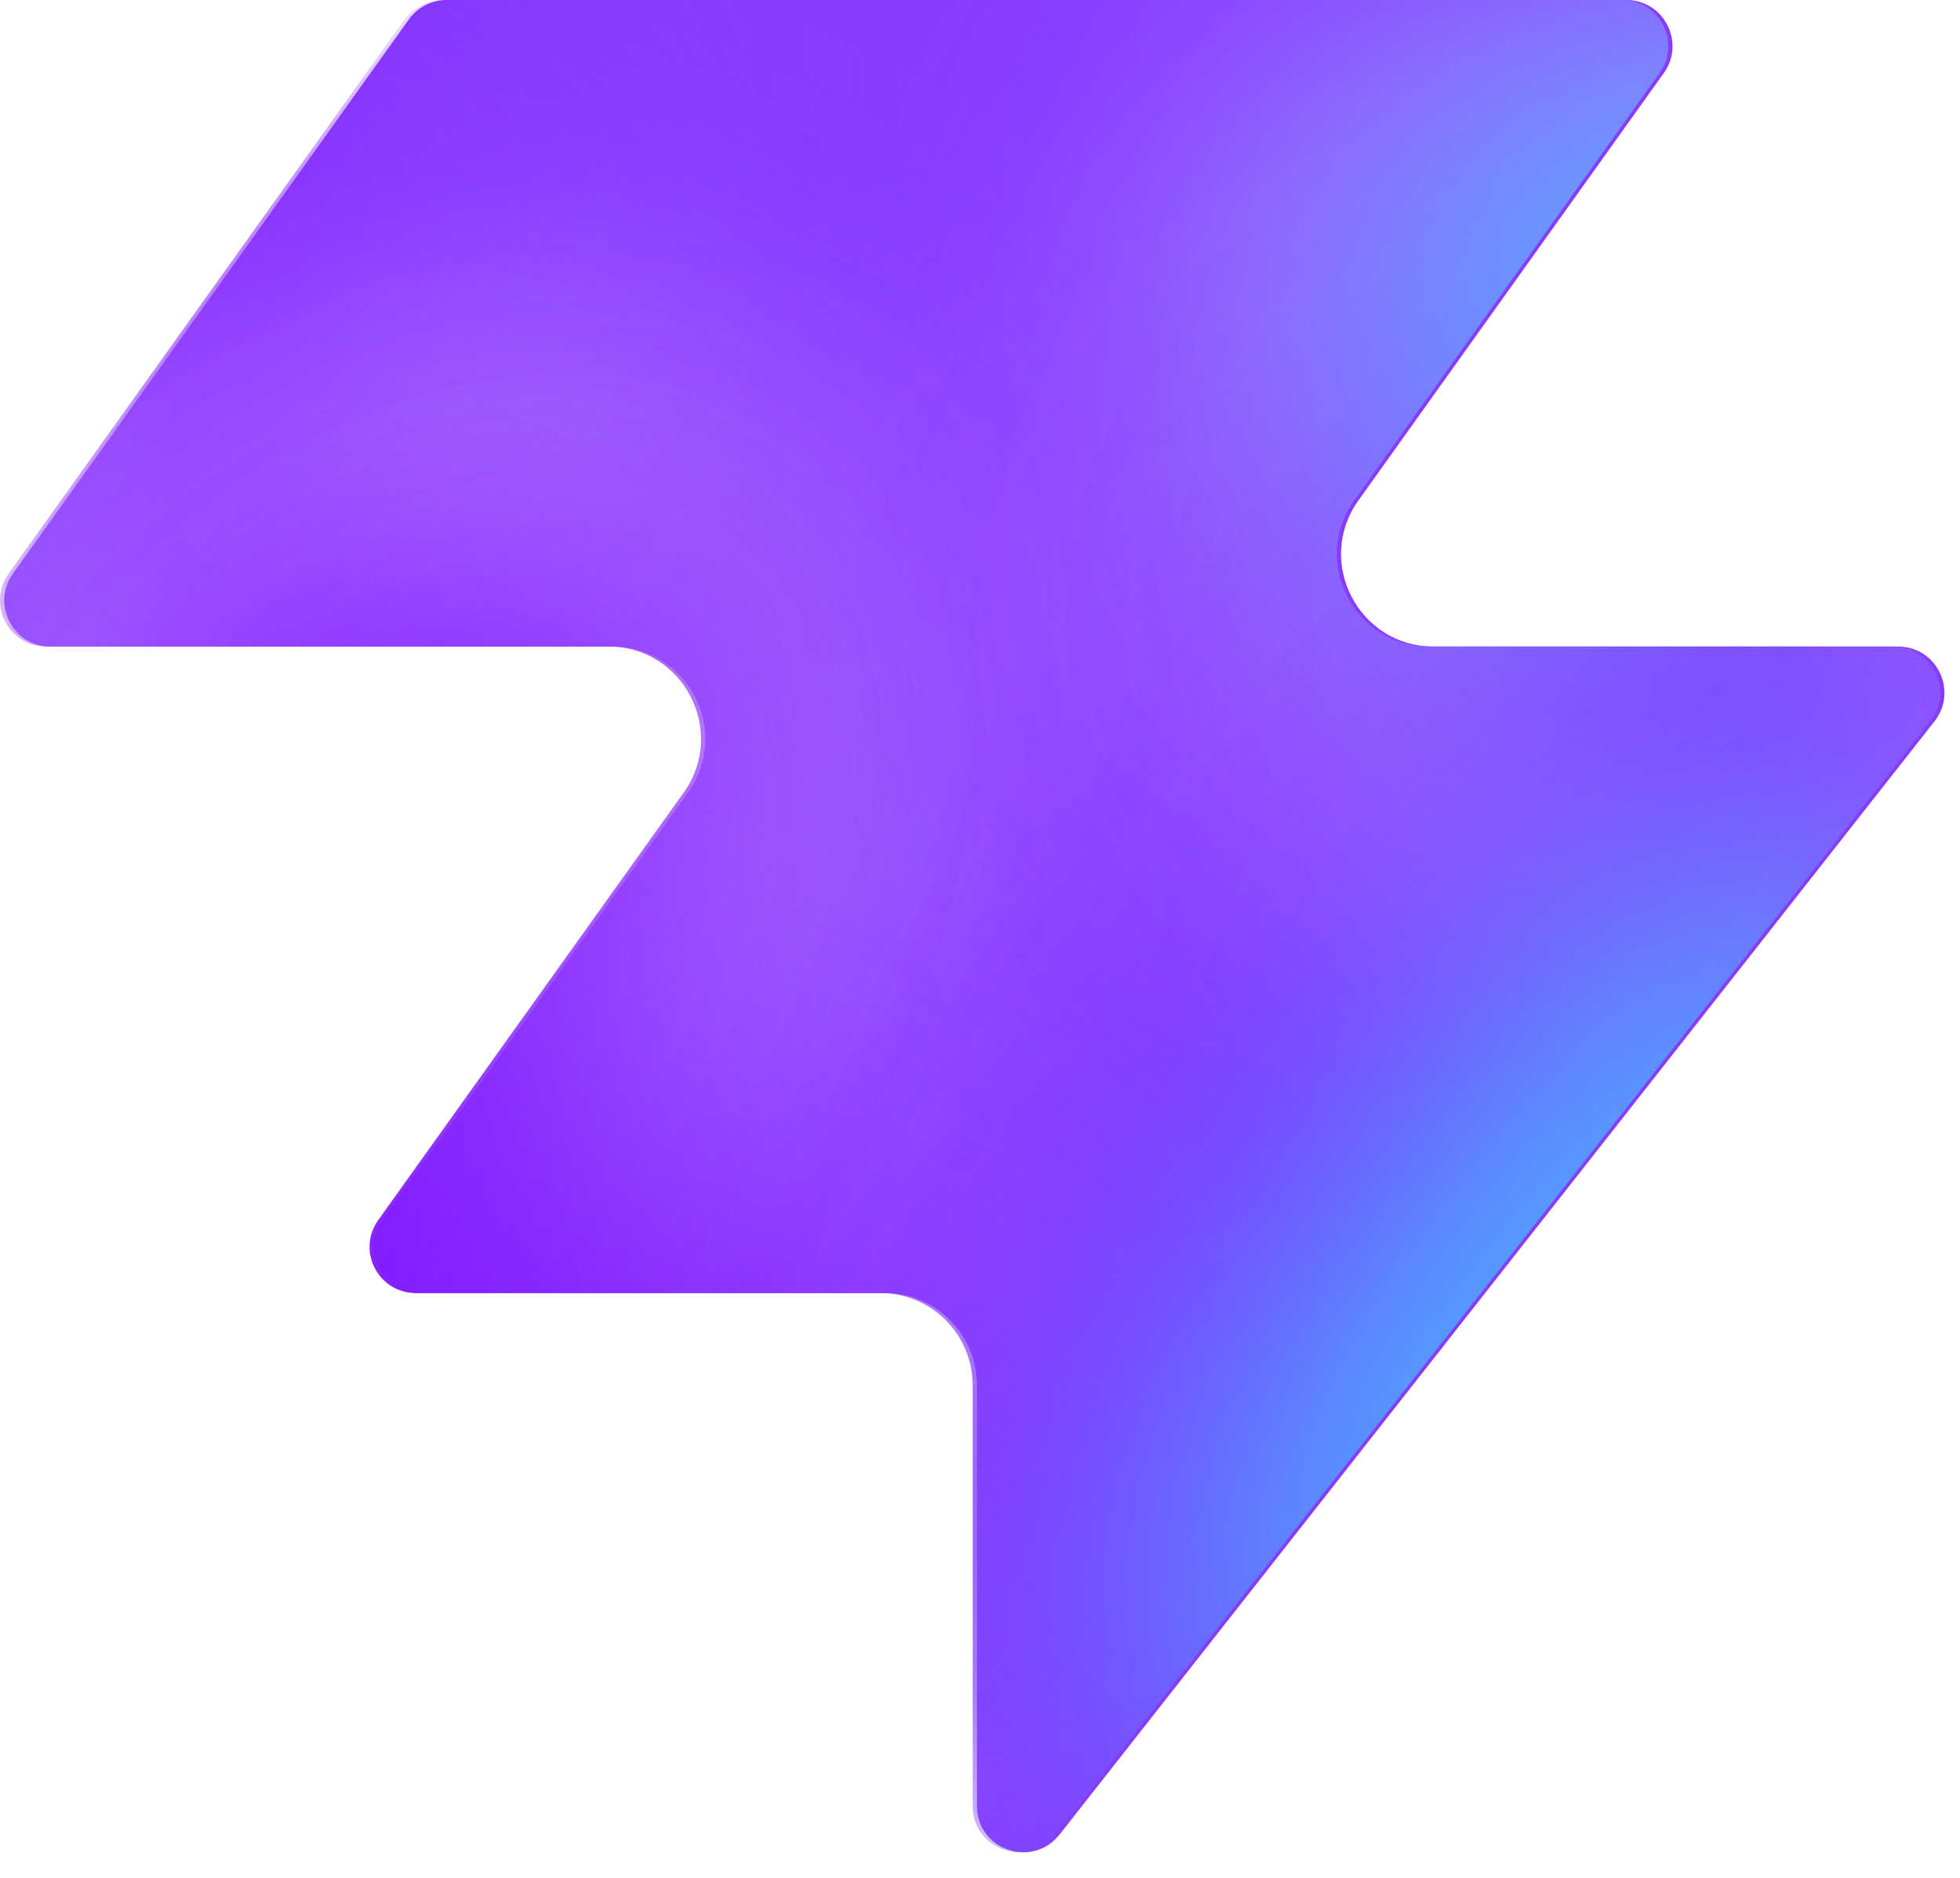
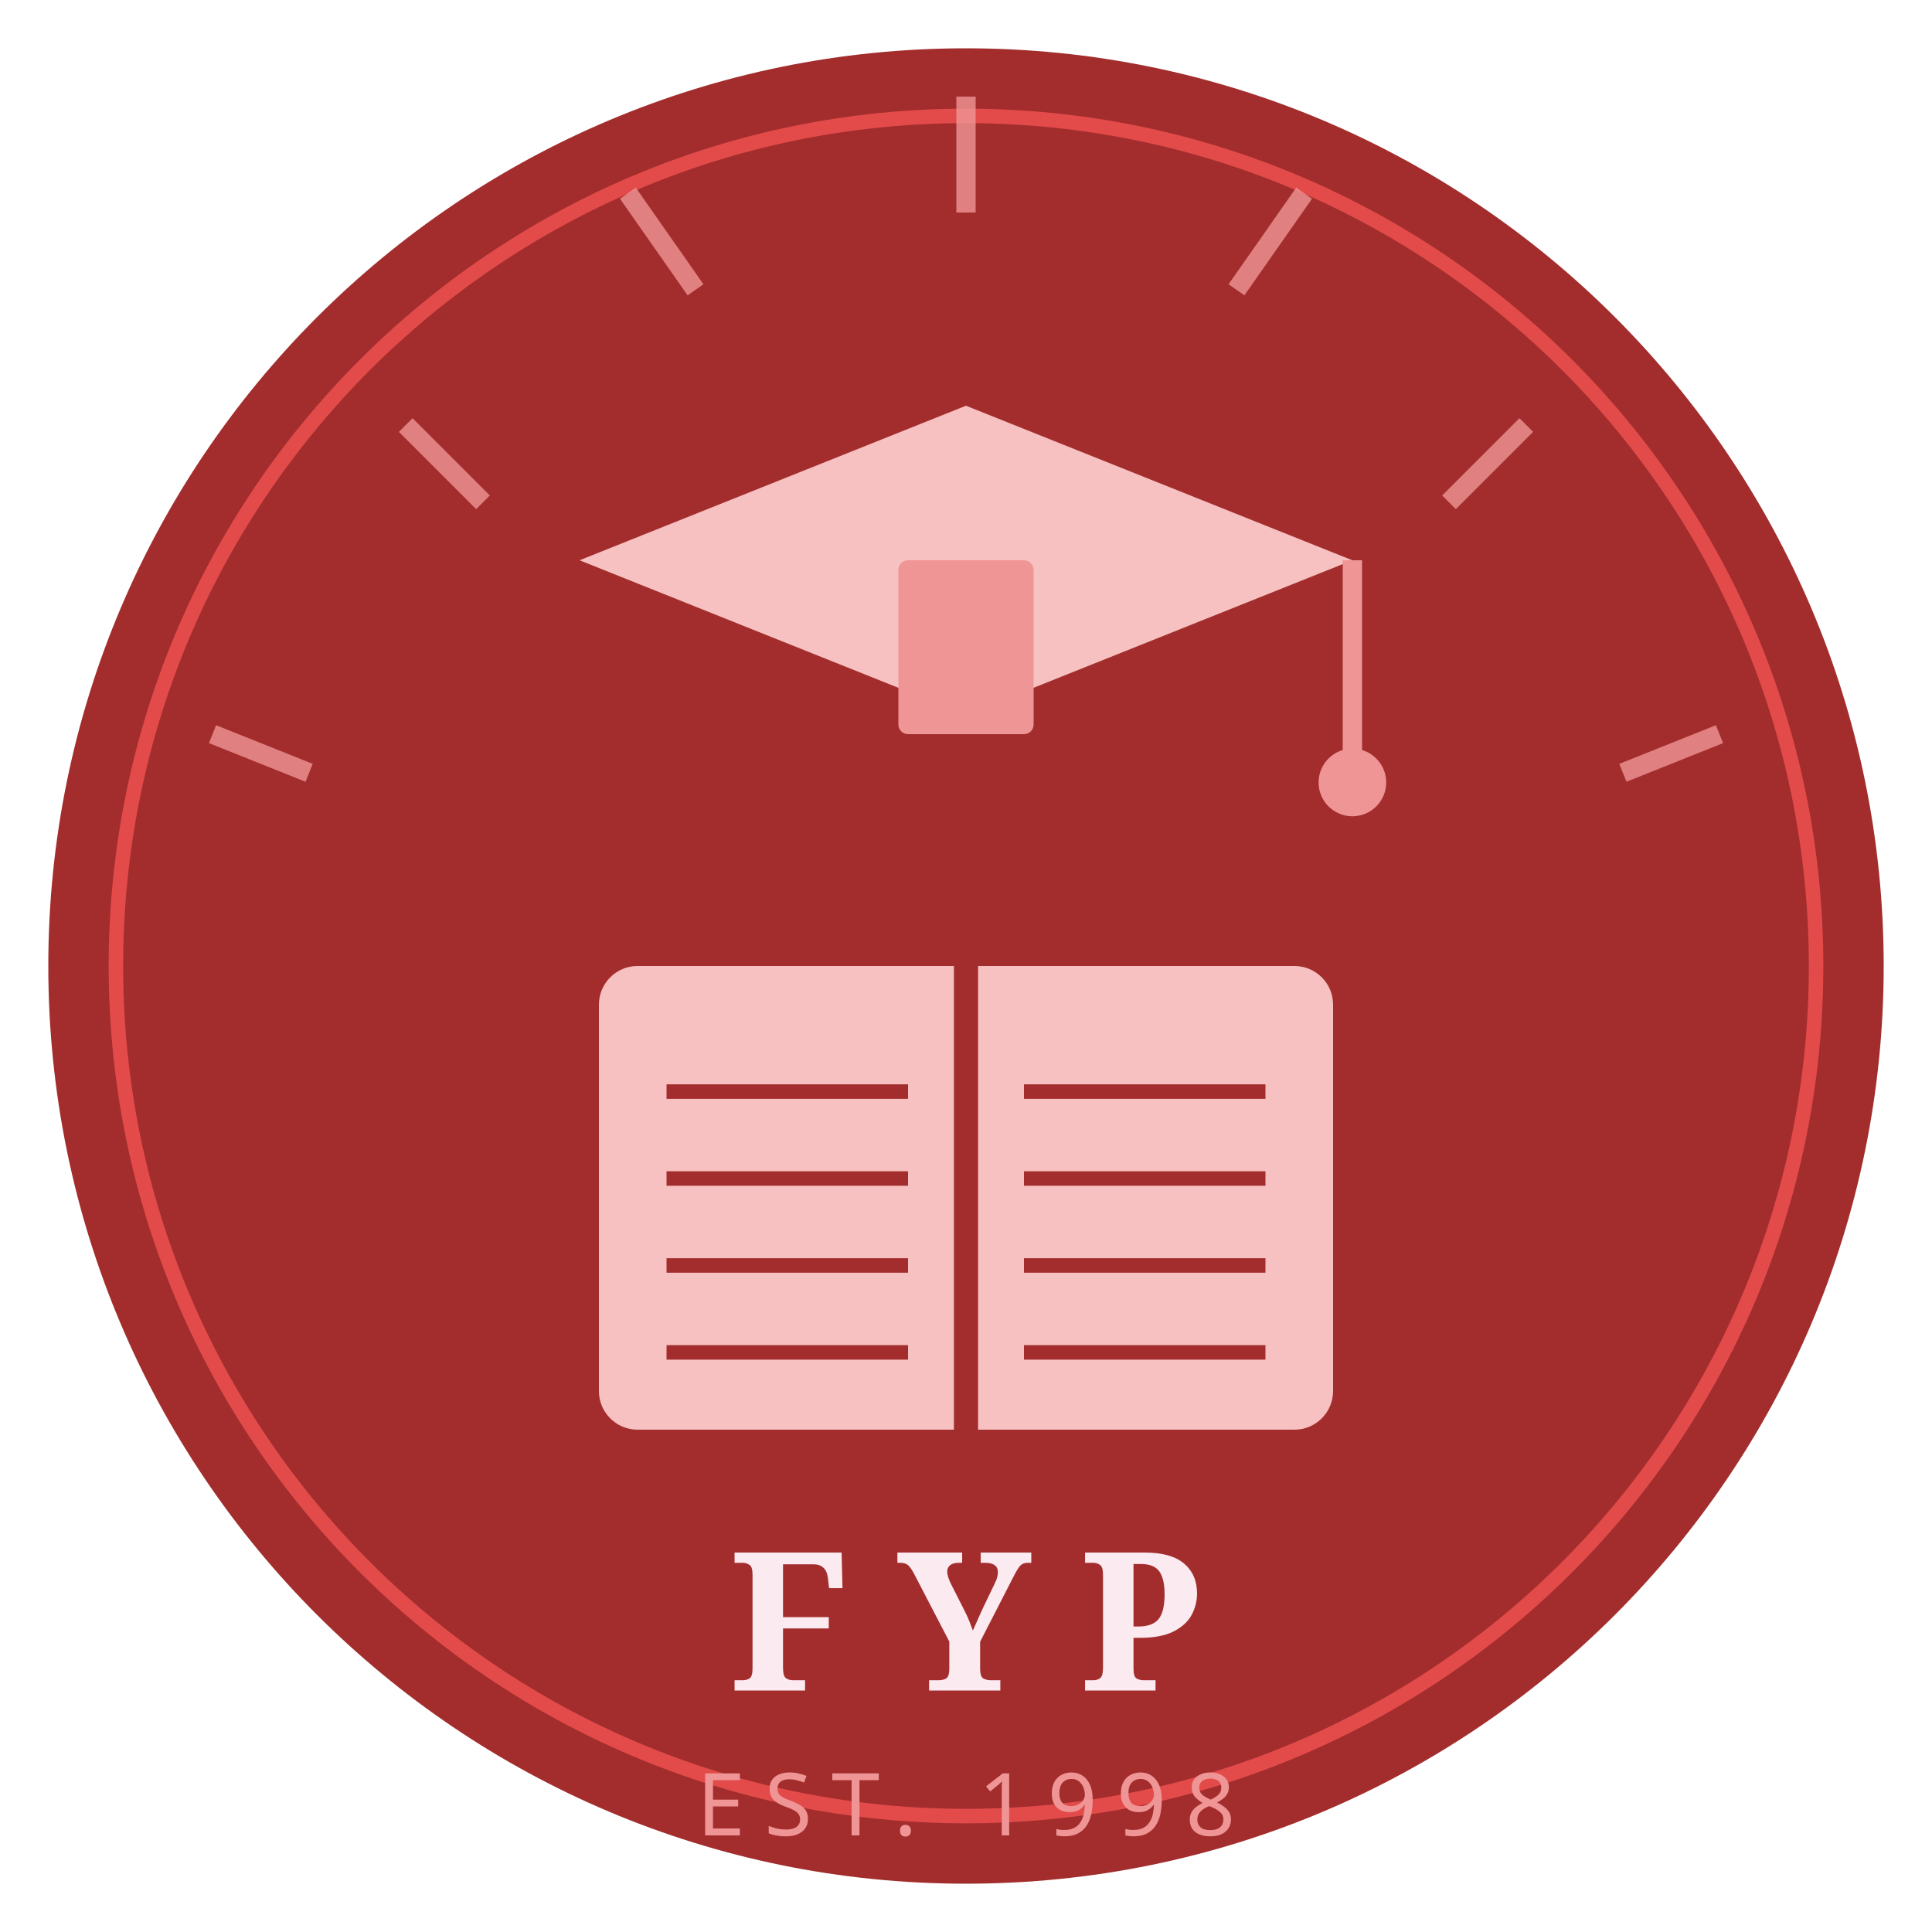
- <svg xmlns="http://www.w3.org/2000/svg" width="48" height="46" fill="none" viewBox="0 0 48 46">
-   <path fill="#863bff" d="M25.946 44.938c-.664.845-2.021.375-2.021-.698V33.937a2.26 2.26 0 0 0-2.262-2.262H10.287c-.92 0-1.456-1.04-.92-1.788l7.48-10.471c1.07-1.497 0-3.578-1.842-3.578H1.237c-.92 0-1.456-1.04-.92-1.788L10.013.474c.214-.297.556-.474.92-.474h28.894c.92 0 1.456 1.04.92 1.788l-7.48 10.471c-1.07 1.498 0 3.579 1.842 3.579h11.377c.943 0 1.473 1.088.89 1.83L25.947 44.94z" style="fill:#863bff;fill:color(display-p3 .525 .23 1);fill-opacity:1" />
-   <mask id="a" width="48" height="46" x="0" y="0" maskUnits="userSpaceOnUse" style="mask-type:alpha">
-     <path fill="#000" d="M25.842 44.938c-.664.844-2.021.375-2.021-.698V33.937a2.26 2.26 0 0 0-2.262-2.262H10.183c-.92 0-1.456-1.04-.92-1.788l7.48-10.471c1.07-1.498 0-3.579-1.842-3.579H1.133c-.92 0-1.456-1.04-.92-1.787L9.91.473c.214-.297.556-.474.92-.474h28.894c.92 0 1.456 1.04.92 1.788l-7.48 10.471c-1.07 1.498 0 3.578 1.842 3.578h11.377c.943 0 1.473 1.088.89 1.832L25.843 44.94z" style="fill:#000;fill-opacity:1" />
-   </mask>
-   <g mask="url(#a)">
-     <g filter="url(#b)">
-       <ellipse cx="5.508" cy="14.704" fill="#ede6ff" rx="5.508" ry="14.704" style="fill:#ede6ff;fill:color(display-p3 .927 .903 1);fill-opacity:1" transform="matrix(.00324 1 1 -.00324 -4.47 31.516)" />
-     </g>
-     <g filter="url(#c)">
-       <ellipse cx="10.399" cy="29.851" fill="#ede6ff" rx="10.399" ry="29.851" style="fill:#ede6ff;fill:color(display-p3 .927 .903 1);fill-opacity:1" transform="matrix(.00324 1 1 -.00324 -39.328 7.883)" />
-     </g>
-     <g filter="url(#d)">
-       <ellipse cx="5.508" cy="30.487" fill="#7e14ff" rx="5.508" ry="30.487" style="fill:#7e14ff;fill:color(display-p3 .492 .077 1);fill-opacity:1" transform="rotate(89.814 -25.913 -14.639)scale(1 -1)" />
-     </g>
-     <g filter="url(#e)">
-       <ellipse cx="5.508" cy="30.599" fill="#7e14ff" rx="5.508" ry="30.599" style="fill:#7e14ff;fill:color(display-p3 .492 .077 1);fill-opacity:1" transform="rotate(89.814 -32.644 -3.334)scale(1 -1)" />
-     </g>
-     <g filter="url(#f)">
-       <ellipse cx="5.508" cy="30.599" fill="#7e14ff" rx="5.508" ry="30.599" style="fill:#7e14ff;fill:color(display-p3 .492 .077 1);fill-opacity:1" transform="matrix(.00324 1 1 -.00324 -34.34 30.47)" />
-     </g>
-     <g filter="url(#g)">
-       <ellipse cx="14.072" cy="22.078" fill="#ede6ff" rx="14.072" ry="22.078" style="fill:#ede6ff;fill:color(display-p3 .927 .903 1);fill-opacity:1" transform="rotate(93.35 24.506 48.493)scale(-1 1)" />
-     </g>
-     <g filter="url(#h)">
-       <ellipse cx="3.47" cy="21.501" fill="#7e14ff" rx="3.47" ry="21.501" style="fill:#7e14ff;fill:color(display-p3 .492 .077 1);fill-opacity:1" transform="rotate(89.009 28.708 47.59)scale(-1 1)" />
-     </g>
-     <g filter="url(#i)">
-       <ellipse cx="3.47" cy="21.501" fill="#7e14ff" rx="3.47" ry="21.501" style="fill:#7e14ff;fill:color(display-p3 .492 .077 1);fill-opacity:1" transform="rotate(89.009 28.708 47.59)scale(-1 1)" />
-     </g>
-     <g filter="url(#j)">
-       <ellipse cx=".387" cy="8.972" fill="#7e14ff" rx="4.407" ry="29.108" style="fill:#7e14ff;fill:color(display-p3 .492 .077 1);fill-opacity:1" transform="rotate(39.51 .387 8.972)" />
-     </g>
-     <g filter="url(#k)">
-       <ellipse cx="47.523" cy="-6.092" fill="#7e14ff" rx="4.407" ry="29.108" style="fill:#7e14ff;fill:color(display-p3 .492 .077 1);fill-opacity:1" transform="rotate(37.892 47.523 -6.092)" />
-     </g>
-     <g filter="url(#l)">
-       <ellipse cx="41.412" cy="6.333" fill="#47bfff" rx="5.971" ry="9.665" style="fill:#47bfff;fill:color(display-p3 .28 .748 1);fill-opacity:1" transform="rotate(37.892 41.412 6.333)" />
-     </g>
-     <g filter="url(#m)">
-       <ellipse cx="-1.879" cy="38.332" fill="#7e14ff" rx="4.407" ry="29.108" style="fill:#7e14ff;fill:color(display-p3 .492 .077 1);fill-opacity:1" transform="rotate(37.892 -1.88 38.332)" />
-     </g>
-     <g filter="url(#n)">
-       <ellipse cx="-1.879" cy="38.332" fill="#7e14ff" rx="4.407" ry="29.108" style="fill:#7e14ff;fill:color(display-p3 .492 .077 1);fill-opacity:1" transform="rotate(37.892 -1.88 38.332)" />
-     </g>
-     <g filter="url(#o)">
-       <ellipse cx="35.651" cy="29.907" fill="#7e14ff" rx="4.407" ry="29.108" style="fill:#7e14ff;fill:color(display-p3 .492 .077 1);fill-opacity:1" transform="rotate(37.892 35.651 29.907)" />
-     </g>
-     <g filter="url(#p)">
-       <ellipse cx="38.418" cy="32.4" fill="#47bfff" rx="5.971" ry="15.297" style="fill:#47bfff;fill:color(display-p3 .28 .748 1);fill-opacity:1" transform="rotate(37.892 38.418 32.4)" />
-     </g>
-   </g>
-   <defs>
-     <filter id="b" width="60.045" height="41.654" x="-19.77" y="16.149" color-interpolation-filters="sRGB" filterUnits="userSpaceOnUse">
-       <feFlood flood-opacity="0" result="BackgroundImageFix" />
-       <feBlend in="SourceGraphic" in2="BackgroundImageFix" result="shape" />
-       <feGaussianBlur result="effect1_foregroundBlur_2002_17158" stdDeviation="7.659" />
-     </filter>
-     <filter id="c" width="90.34" height="51.437" x="-54.613" y="-7.533" color-interpolation-filters="sRGB" filterUnits="userSpaceOnUse">
-       <feFlood flood-opacity="0" result="BackgroundImageFix" />
-       <feBlend in="SourceGraphic" in2="BackgroundImageFix" result="shape" />
-       <feGaussianBlur result="effect1_foregroundBlur_2002_17158" stdDeviation="7.659" />
-     </filter>
-     <filter id="d" width="79.355" height="29.4" x="-49.64" y="2.03" color-interpolation-filters="sRGB" filterUnits="userSpaceOnUse">
-       <feFlood flood-opacity="0" result="BackgroundImageFix" />
-       <feBlend in="SourceGraphic" in2="BackgroundImageFix" result="shape" />
-       <feGaussianBlur result="effect1_foregroundBlur_2002_17158" stdDeviation="4.596" />
-     </filter>
-     <filter id="e" width="79.579" height="29.4" x="-45.045" y="20.029" color-interpolation-filters="sRGB" filterUnits="userSpaceOnUse">
-       <feFlood flood-opacity="0" result="BackgroundImageFix" />
-       <feBlend in="SourceGraphic" in2="BackgroundImageFix" result="shape" />
-       <feGaussianBlur result="effect1_foregroundBlur_2002_17158" stdDeviation="4.596" />
-     </filter>
-     <filter id="f" width="79.579" height="29.4" x="-43.513" y="21.178" color-interpolation-filters="sRGB" filterUnits="userSpaceOnUse">
-       <feFlood flood-opacity="0" result="BackgroundImageFix" />
-       <feBlend in="SourceGraphic" in2="BackgroundImageFix" result="shape" />
-       <feGaussianBlur result="effect1_foregroundBlur_2002_17158" stdDeviation="4.596" />
-     </filter>
-     <filter id="g" width="74.749" height="58.852" x="15.756" y="-17.901" color-interpolation-filters="sRGB" filterUnits="userSpaceOnUse">
-       <feFlood flood-opacity="0" result="BackgroundImageFix" />
-       <feBlend in="SourceGraphic" in2="BackgroundImageFix" result="shape" />
-       <feGaussianBlur result="effect1_foregroundBlur_2002_17158" stdDeviation="7.659" />
-     </filter>
-     <filter id="h" width="61.377" height="25.362" x="23.548" y="2.284" color-interpolation-filters="sRGB" filterUnits="userSpaceOnUse">
-       <feFlood flood-opacity="0" result="BackgroundImageFix" />
-       <feBlend in="SourceGraphic" in2="BackgroundImageFix" result="shape" />
-       <feGaussianBlur result="effect1_foregroundBlur_2002_17158" stdDeviation="4.596" />
-     </filter>
-     <filter id="i" width="61.377" height="25.362" x="23.548" y="2.284" color-interpolation-filters="sRGB" filterUnits="userSpaceOnUse">
-       <feFlood flood-opacity="0" result="BackgroundImageFix" />
-       <feBlend in="SourceGraphic" in2="BackgroundImageFix" result="shape" />
-       <feGaussianBlur result="effect1_foregroundBlur_2002_17158" stdDeviation="4.596" />
-     </filter>
-     <filter id="j" width="56.045" height="63.649" x="-27.636" y="-22.853" color-interpolation-filters="sRGB" filterUnits="userSpaceOnUse">
-       <feFlood flood-opacity="0" result="BackgroundImageFix" />
-       <feBlend in="SourceGraphic" in2="BackgroundImageFix" result="shape" />
-       <feGaussianBlur result="effect1_foregroundBlur_2002_17158" stdDeviation="4.596" />
-     </filter>
-     <filter id="k" width="54.814" height="64.646" x="20.116" y="-38.415" color-interpolation-filters="sRGB" filterUnits="userSpaceOnUse">
-       <feFlood flood-opacity="0" result="BackgroundImageFix" />
-       <feBlend in="SourceGraphic" in2="BackgroundImageFix" result="shape" />
-       <feGaussianBlur result="effect1_foregroundBlur_2002_17158" stdDeviation="4.596" />
-     </filter>
-     <filter id="l" width="33.541" height="35.313" x="24.641" y="-11.323" color-interpolation-filters="sRGB" filterUnits="userSpaceOnUse">
-       <feFlood flood-opacity="0" result="BackgroundImageFix" />
-       <feBlend in="SourceGraphic" in2="BackgroundImageFix" result="shape" />
-       <feGaussianBlur result="effect1_foregroundBlur_2002_17158" stdDeviation="4.596" />
-     </filter>
-     <filter id="m" width="54.814" height="64.646" x="-29.286" y="6.009" color-interpolation-filters="sRGB" filterUnits="userSpaceOnUse">
-       <feFlood flood-opacity="0" result="BackgroundImageFix" />
-       <feBlend in="SourceGraphic" in2="BackgroundImageFix" result="shape" />
-       <feGaussianBlur result="effect1_foregroundBlur_2002_17158" stdDeviation="4.596" />
-     </filter>
-     <filter id="n" width="54.814" height="64.646" x="-29.286" y="6.009" color-interpolation-filters="sRGB" filterUnits="userSpaceOnUse">
-       <feFlood flood-opacity="0" result="BackgroundImageFix" />
-       <feBlend in="SourceGraphic" in2="BackgroundImageFix" result="shape" />
-       <feGaussianBlur result="effect1_foregroundBlur_2002_17158" stdDeviation="4.596" />
-     </filter>
-     <filter id="o" width="54.814" height="64.646" x="8.244" y="-2.416" color-interpolation-filters="sRGB" filterUnits="userSpaceOnUse">
-       <feFlood flood-opacity="0" result="BackgroundImageFix" />
-       <feBlend in="SourceGraphic" in2="BackgroundImageFix" result="shape" />
-       <feGaussianBlur result="effect1_foregroundBlur_2002_17158" stdDeviation="4.596" />
-     </filter>
-     <filter id="p" width="39.409" height="43.623" x="18.713" y="10.588" color-interpolation-filters="sRGB" filterUnits="userSpaceOnUse">
-       <feFlood flood-opacity="0" result="BackgroundImageFix" />
-       <feBlend in="SourceGraphic" in2="BackgroundImageFix" result="shape" />
-       <feGaussianBlur result="effect1_foregroundBlur_2002_17158" stdDeviation="4.596" />
-     </filter>
-   </defs>
+ <svg xmlns="http://www.w3.org/2000/svg" width="200" height="200" viewBox="0 0 200 200" role="img">
+   <circle cx="100" cy="100" r="95" fill="#A32D2D" />
+   <circle cx="100" cy="100" r="88" fill="none" stroke="#E24B4A" stroke-width="1.5" />
+   <line x1="100" y1="22" x2="100" y2="10" stroke="#F09595" stroke-width="2" opacity="0.8" />
+   <line x1="128" y1="30" x2="135" y2="20" stroke="#F09595" stroke-width="2" opacity="0.8" />
+   <line x1="72" y1="30" x2="65" y2="20" stroke="#F09595" stroke-width="2" opacity="0.8" />
+   <line x1="150" y1="52" x2="158" y2="44" stroke="#F09595" stroke-width="2" opacity="0.8" />
+   <line x1="50" y1="52" x2="42" y2="44" stroke="#F09595" stroke-width="2" opacity="0.8" />
+   <line x1="168" y1="80" x2="178" y2="76" stroke="#F09595" stroke-width="2" opacity="0.8" />
+   <line x1="32" y1="80" x2="22" y2="76" stroke="#F09595" stroke-width="2" opacity="0.8" />
+   <polygon points="100,42 140,58 100,74 60,58" fill="#F7C1C1" />
+   <rect x="93" y="58" width="14" height="18" rx="1" fill="#F09595" />
+   <line x1="140" y1="58" x2="140" y2="78" stroke="#F09595" stroke-width="2" />
+   <circle cx="140" cy="81" r="3.5" fill="#F09595" />
+   <rect x="62" y="100" width="76" height="48" rx="4" fill="#F7C1C1" />
+   <line x1="100" y1="100" x2="100" y2="148" stroke="#A32D2D" stroke-width="2.5" />
+   <line x1="69" y1="113" x2="94" y2="113" stroke="#A32D2D" stroke-width="1.5" />
+   <line x1="69" y1="122" x2="94" y2="122" stroke="#A32D2D" stroke-width="1.5" />
+   <line x1="69" y1="131" x2="94" y2="131" stroke="#A32D2D" stroke-width="1.5" />
+   <line x1="69" y1="140" x2="94" y2="140" stroke="#A32D2D" stroke-width="1.5" />
+   <line x1="106" y1="113" x2="131" y2="113" stroke="#A32D2D" stroke-width="1.5" />
+   <line x1="106" y1="122" x2="131" y2="122" stroke="#A32D2D" stroke-width="1.5" />
+   <line x1="106" y1="131" x2="131" y2="131" stroke="#A32D2D" stroke-width="1.5" />
+   <line x1="106" y1="140" x2="131" y2="140" stroke="#A32D2D" stroke-width="1.5" />
+   <text x="100" y="175" text-anchor="middle" font-family="Georgia, serif" font-size="20" font-weight="700" fill="#FBEAF0" letter-spacing="5">FYP</text>
+   <text x="100" y="190" text-anchor="middle" font-family="sans-serif" font-size="9" fill="#F09595" letter-spacing="2">EST. 1998</text>
</svg>
